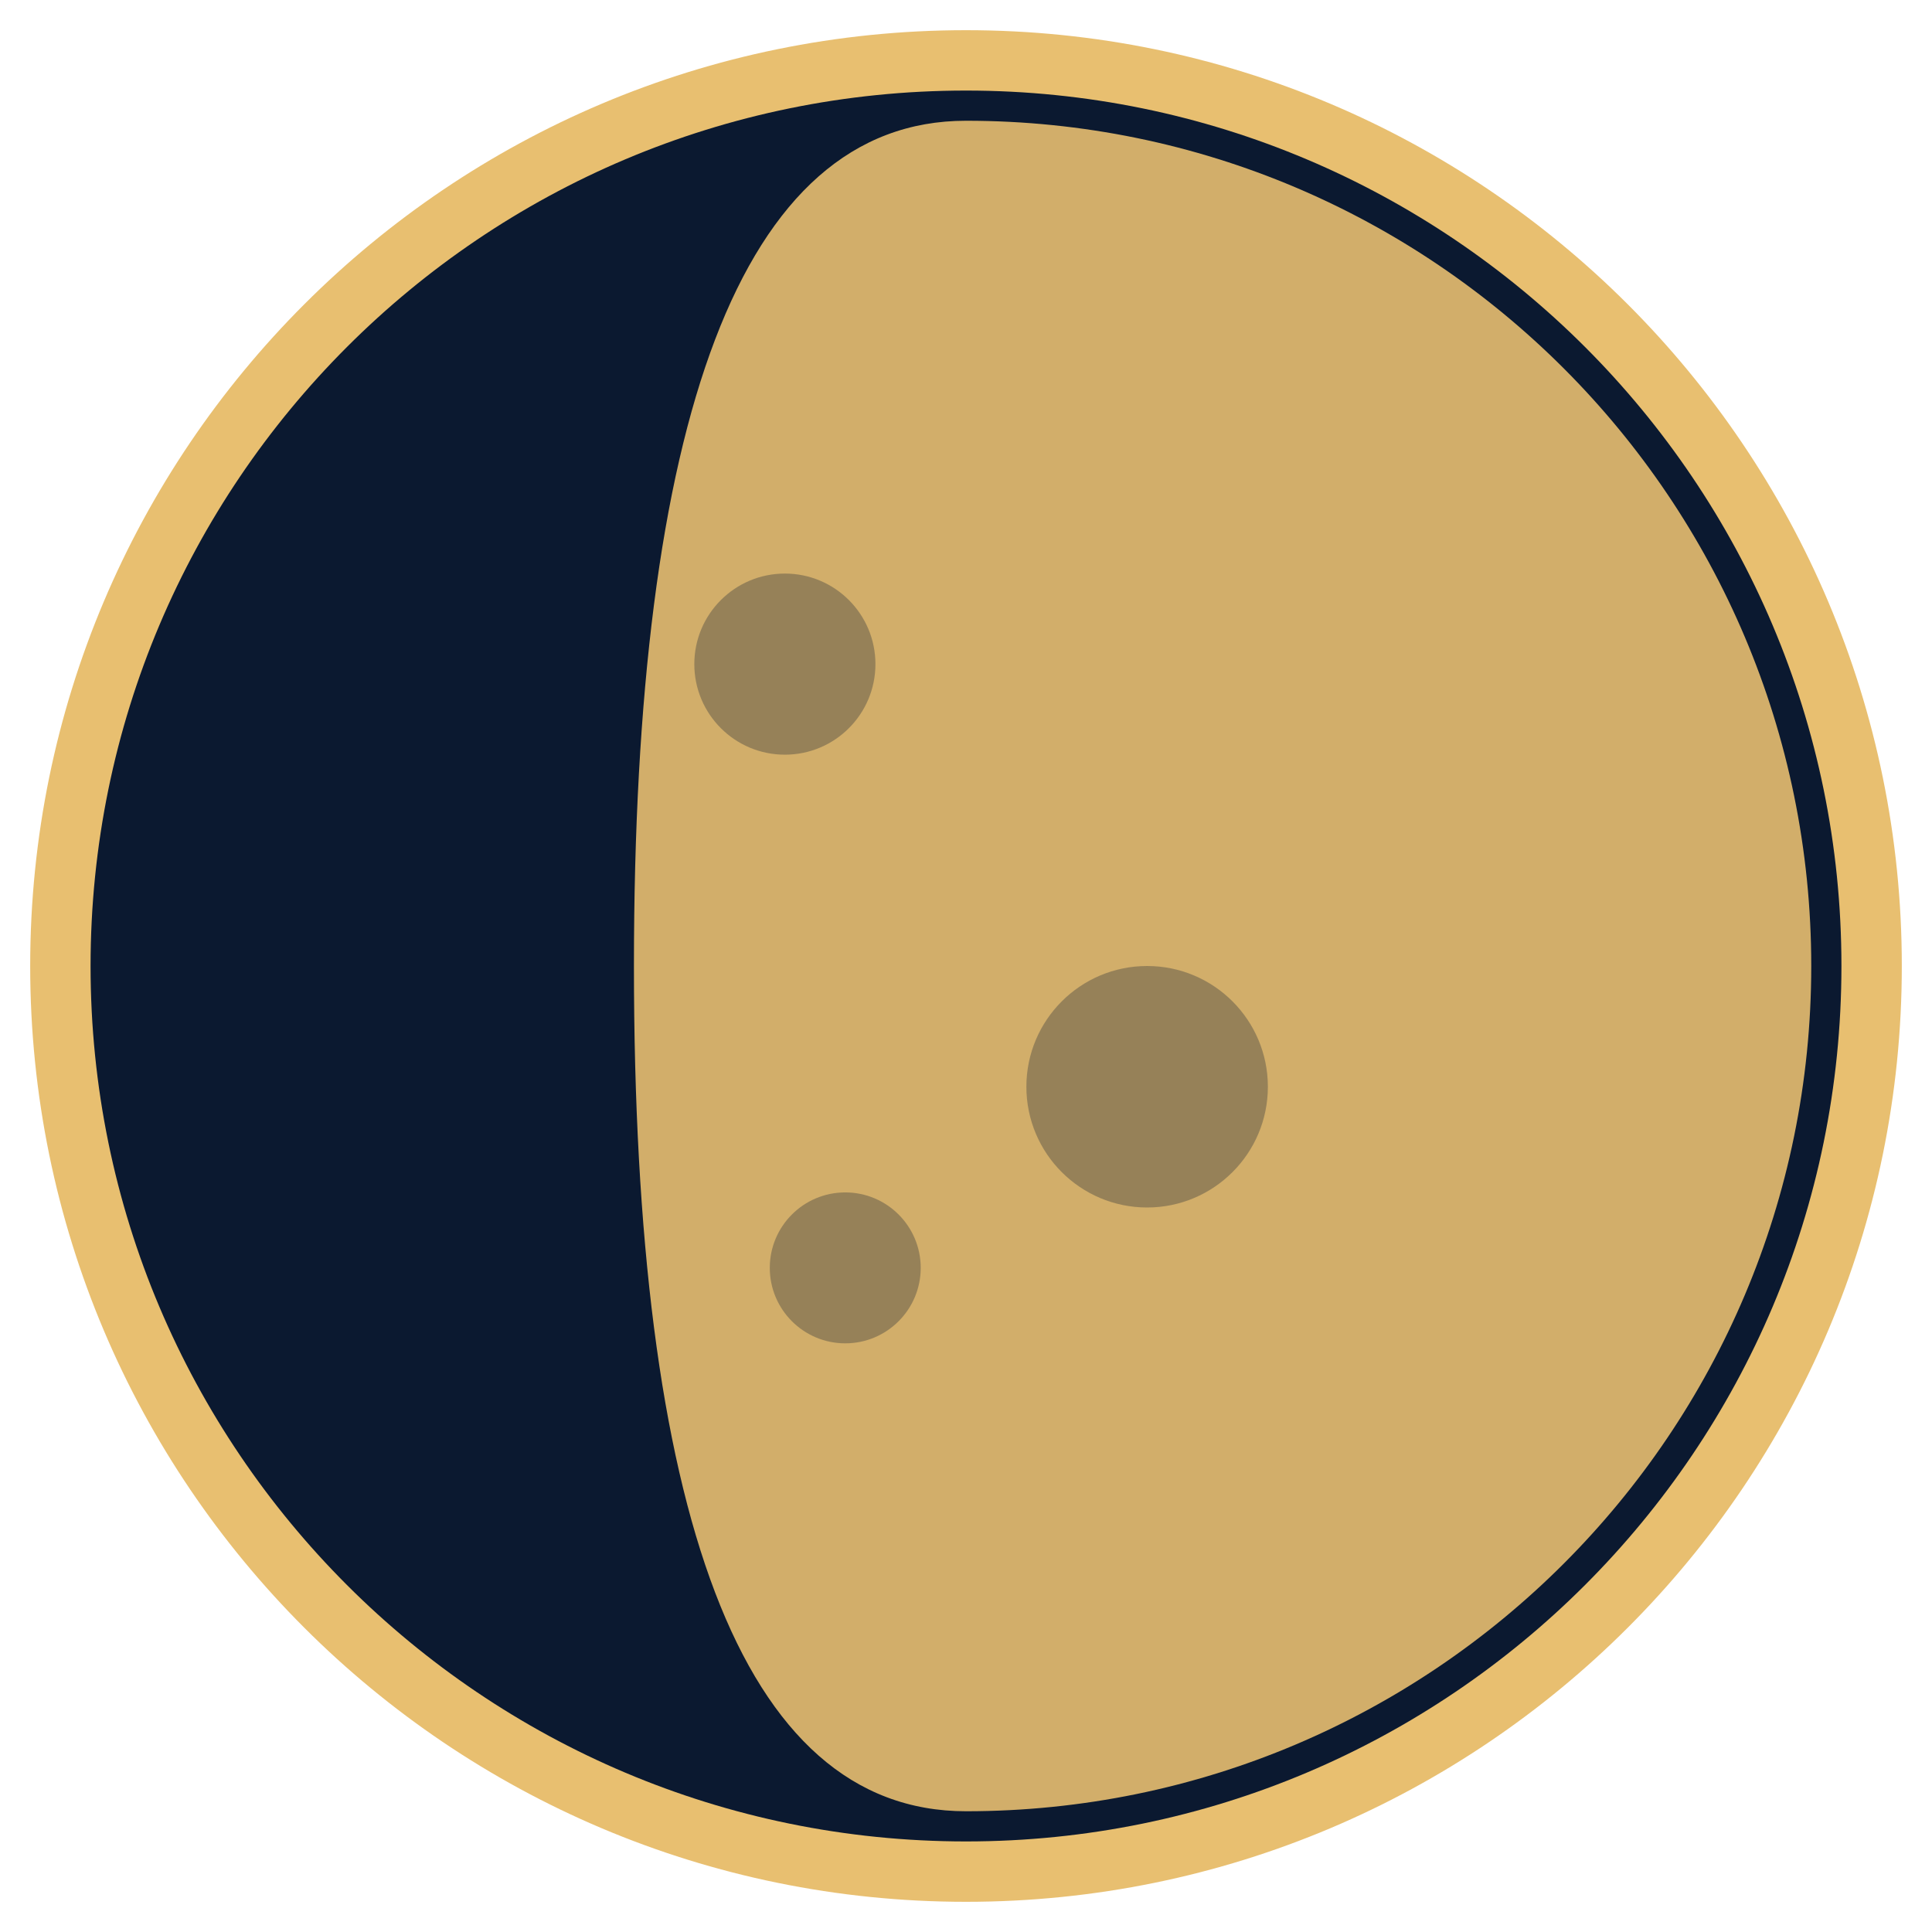
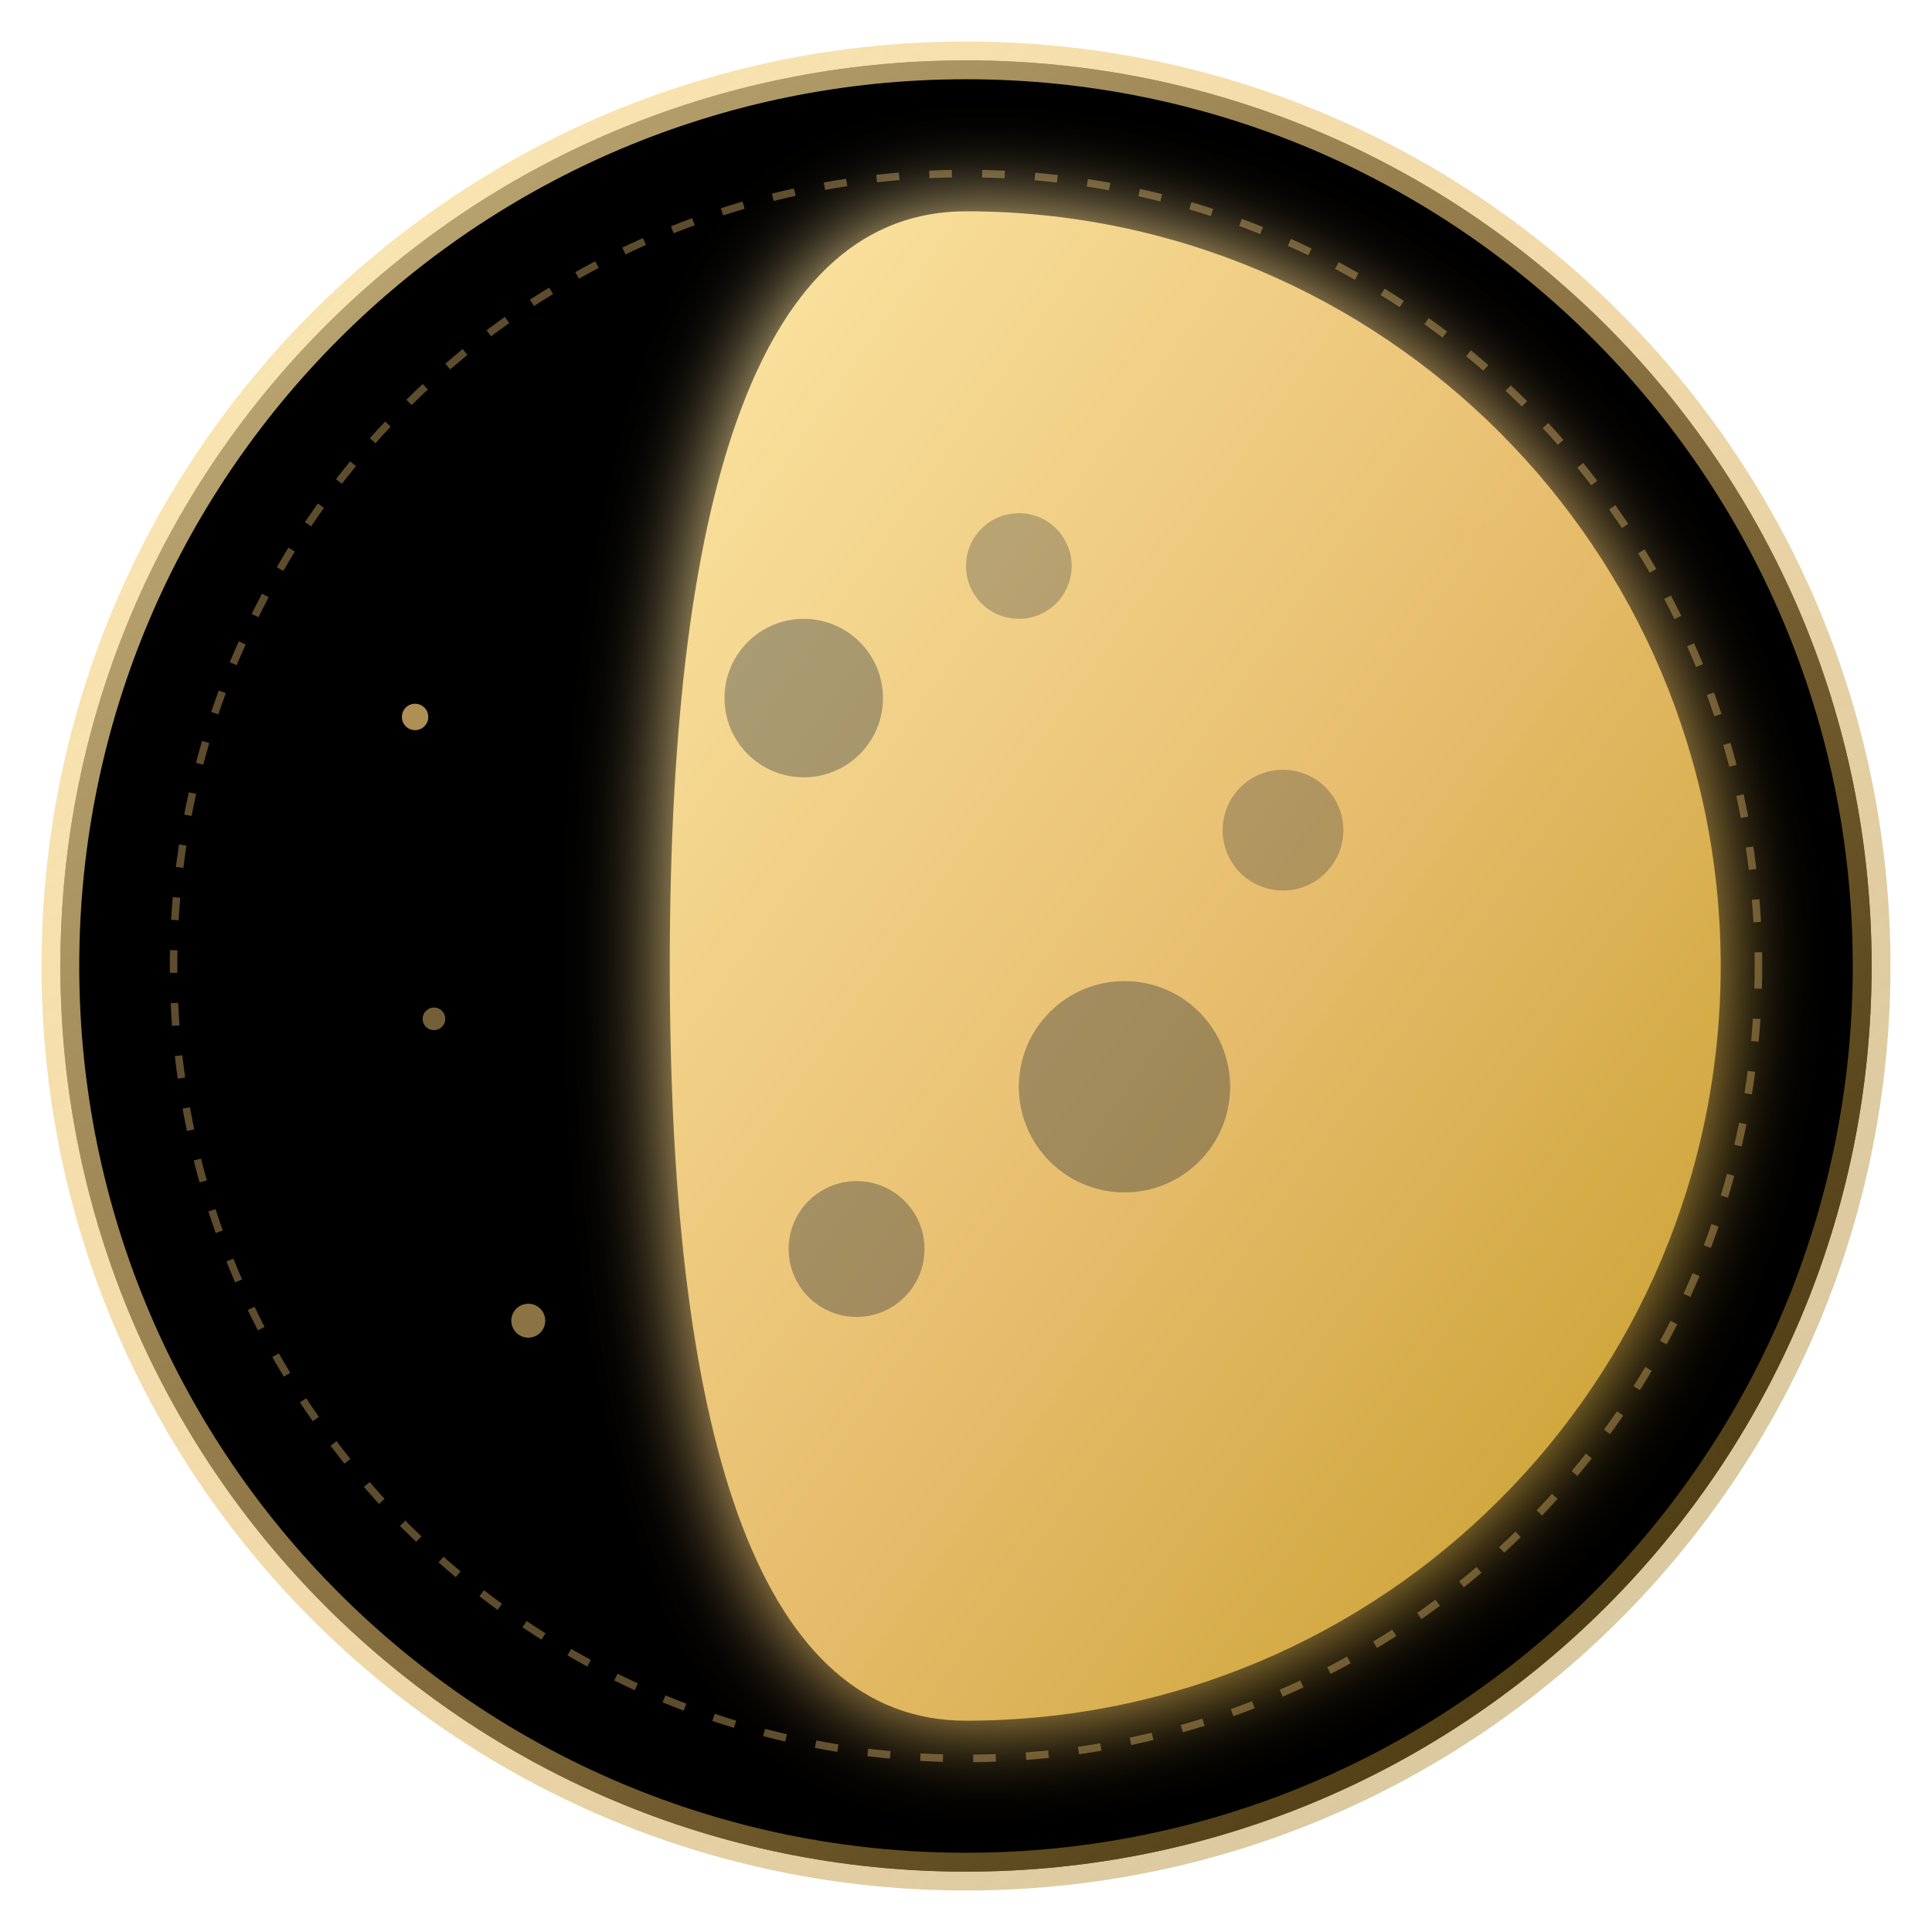
- <svg xmlns="http://www.w3.org/2000/svg" viewBox="0 0 64 64" fill="none">
-   <circle cx="32" cy="32" r="30" fill="#0B1930" stroke="#E8BF70" stroke-width="2" />
-   <path d="M32 4C47.464 4 60 16.536 60 32C60 47.464 47.464 60 32 60C24.5 60 21 50 21 32C21 14 24.5 4 32 4Z" fill="#E8BF70" opacity="0.9" />
-   <circle cx="26" cy="22" r="3" fill="#0B1930" opacity="0.3" />
-   <circle cx="38" cy="36" r="4" fill="#0B1930" opacity="0.3" />
-   <circle cx="28" cy="42" r="2.5" fill="#0B1930" opacity="0.3" />
+ <svg xmlns="http://www.w3.org/2000/svg" viewBox="0 0 512 512" width="512" height="512">
+   <defs>
+     <radialGradient id="bgGrad" cx="50%" cy="30%" r="70%">
+       <stop offset="0%" stop-color="#142A4D" />
+       <stop offset="60%" stop-color="#0B1930" />
+       <stop offset="100%" stop-color="#071426" />
+     </radialGradient>
+     <linearGradient id="goldGrad" x1="0%" y1="0%" x2="100%" y2="100%">
+       <stop offset="0%" stop-color="#FCE6A4" />
+       <stop offset="50%" stop-color="#E8BF70" />
+       <stop offset="100%" stop-color="#C59B27" />
+     </linearGradient>
+     <linearGradient id="borderGrad" x1="0%" y1="0%" x2="100%" y2="100%">
+       <stop offset="0%" stop-color="#FCE6A4" stop-opacity="0.8" />
+       <stop offset="50%" stop-color="#E8BF70" stop-opacity="0.6" />
+       <stop offset="100%" stop-color="#9A7316" stop-opacity="0.4" />
+     </linearGradient>
+     <filter id="glow" x="-20%" y="-20%" width="140%" height="140%">
+       <feGaussianBlur stdDeviation="12" result="blur" />
+       <feComposite in="SourceGraphic" in2="blur" operator="over" />
+     </filter>
+   </defs>
+   <circle cx="256" cy="256" r="240" fill="url(#bgGrad)" />
+   <circle cx="256" cy="256" r="240" stroke="url(#borderGrad)" stroke-width="10" />
+   <circle cx="256" cy="256" r="210" fill="none" stroke="#E8BF70" stroke-width="2" stroke-dasharray="6 8" opacity="0.4" />
+   <g filter="url(#glow)">
+     <path d="M256 56 C366.457 56 456 145.543 456 256 C456 366.457 366.457 456 256 456 C202.5 456 177.5 385 177.5 256 C177.5 127 202.5 56 256 56 Z" fill="url(#goldGrad)" />
+   </g>
+   <circle cx="213" cy="185" r="21" fill="#0B1930" opacity="0.32" />
+   <circle cx="298" cy="288" r="28" fill="#0B1930" opacity="0.32" />
+   <circle cx="227" cy="331" r="18" fill="#0B1930" opacity="0.32" />
+   <circle cx="270" cy="150" r="14" fill="#0B1930" opacity="0.25" />
+   <circle cx="340" cy="220" r="16" fill="#0B1930" opacity="0.25" />
+   <circle cx="110" cy="190" r="3.5" fill="#E8BF70" opacity="0.75" />
+   <circle cx="140" cy="350" r="4.5" fill="#E8BF70" opacity="0.6" />
+   <circle cx="390" cy="140" r="4" fill="#E8BF70" opacity="0.8" />
+   <circle cx="115" cy="270" r="3" fill="#E8BF70" opacity="0.5" />
</svg>
